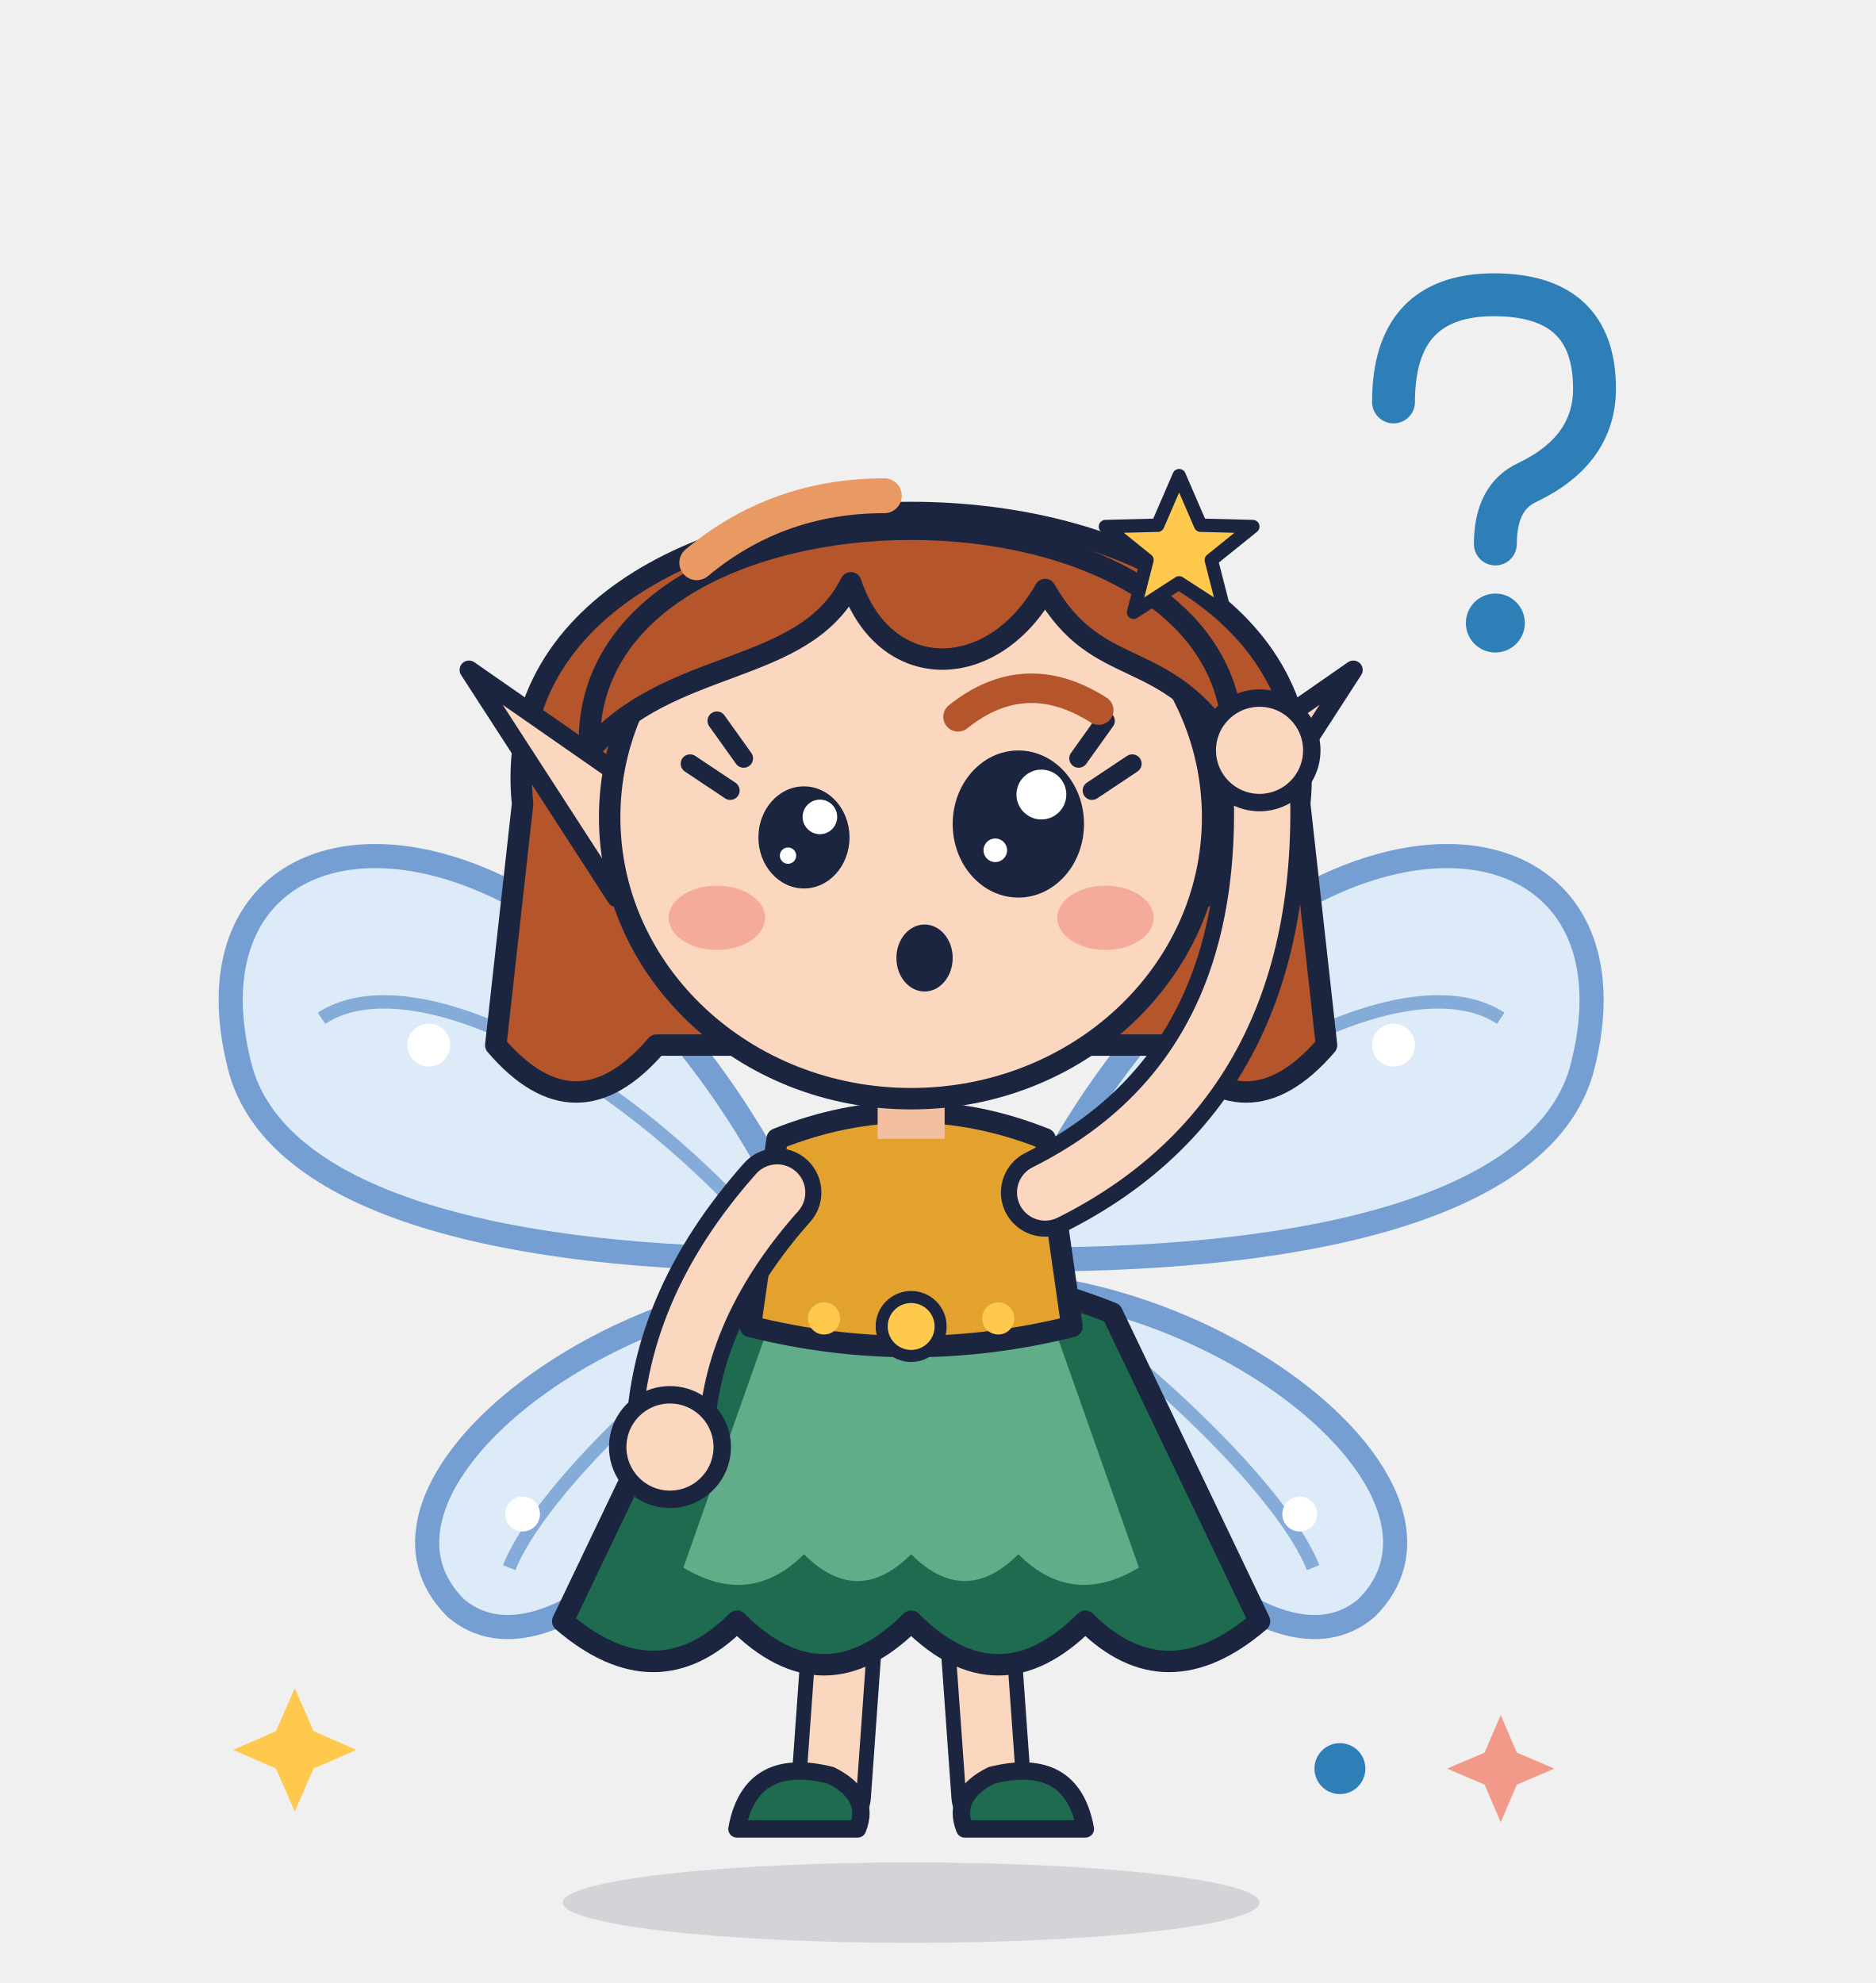
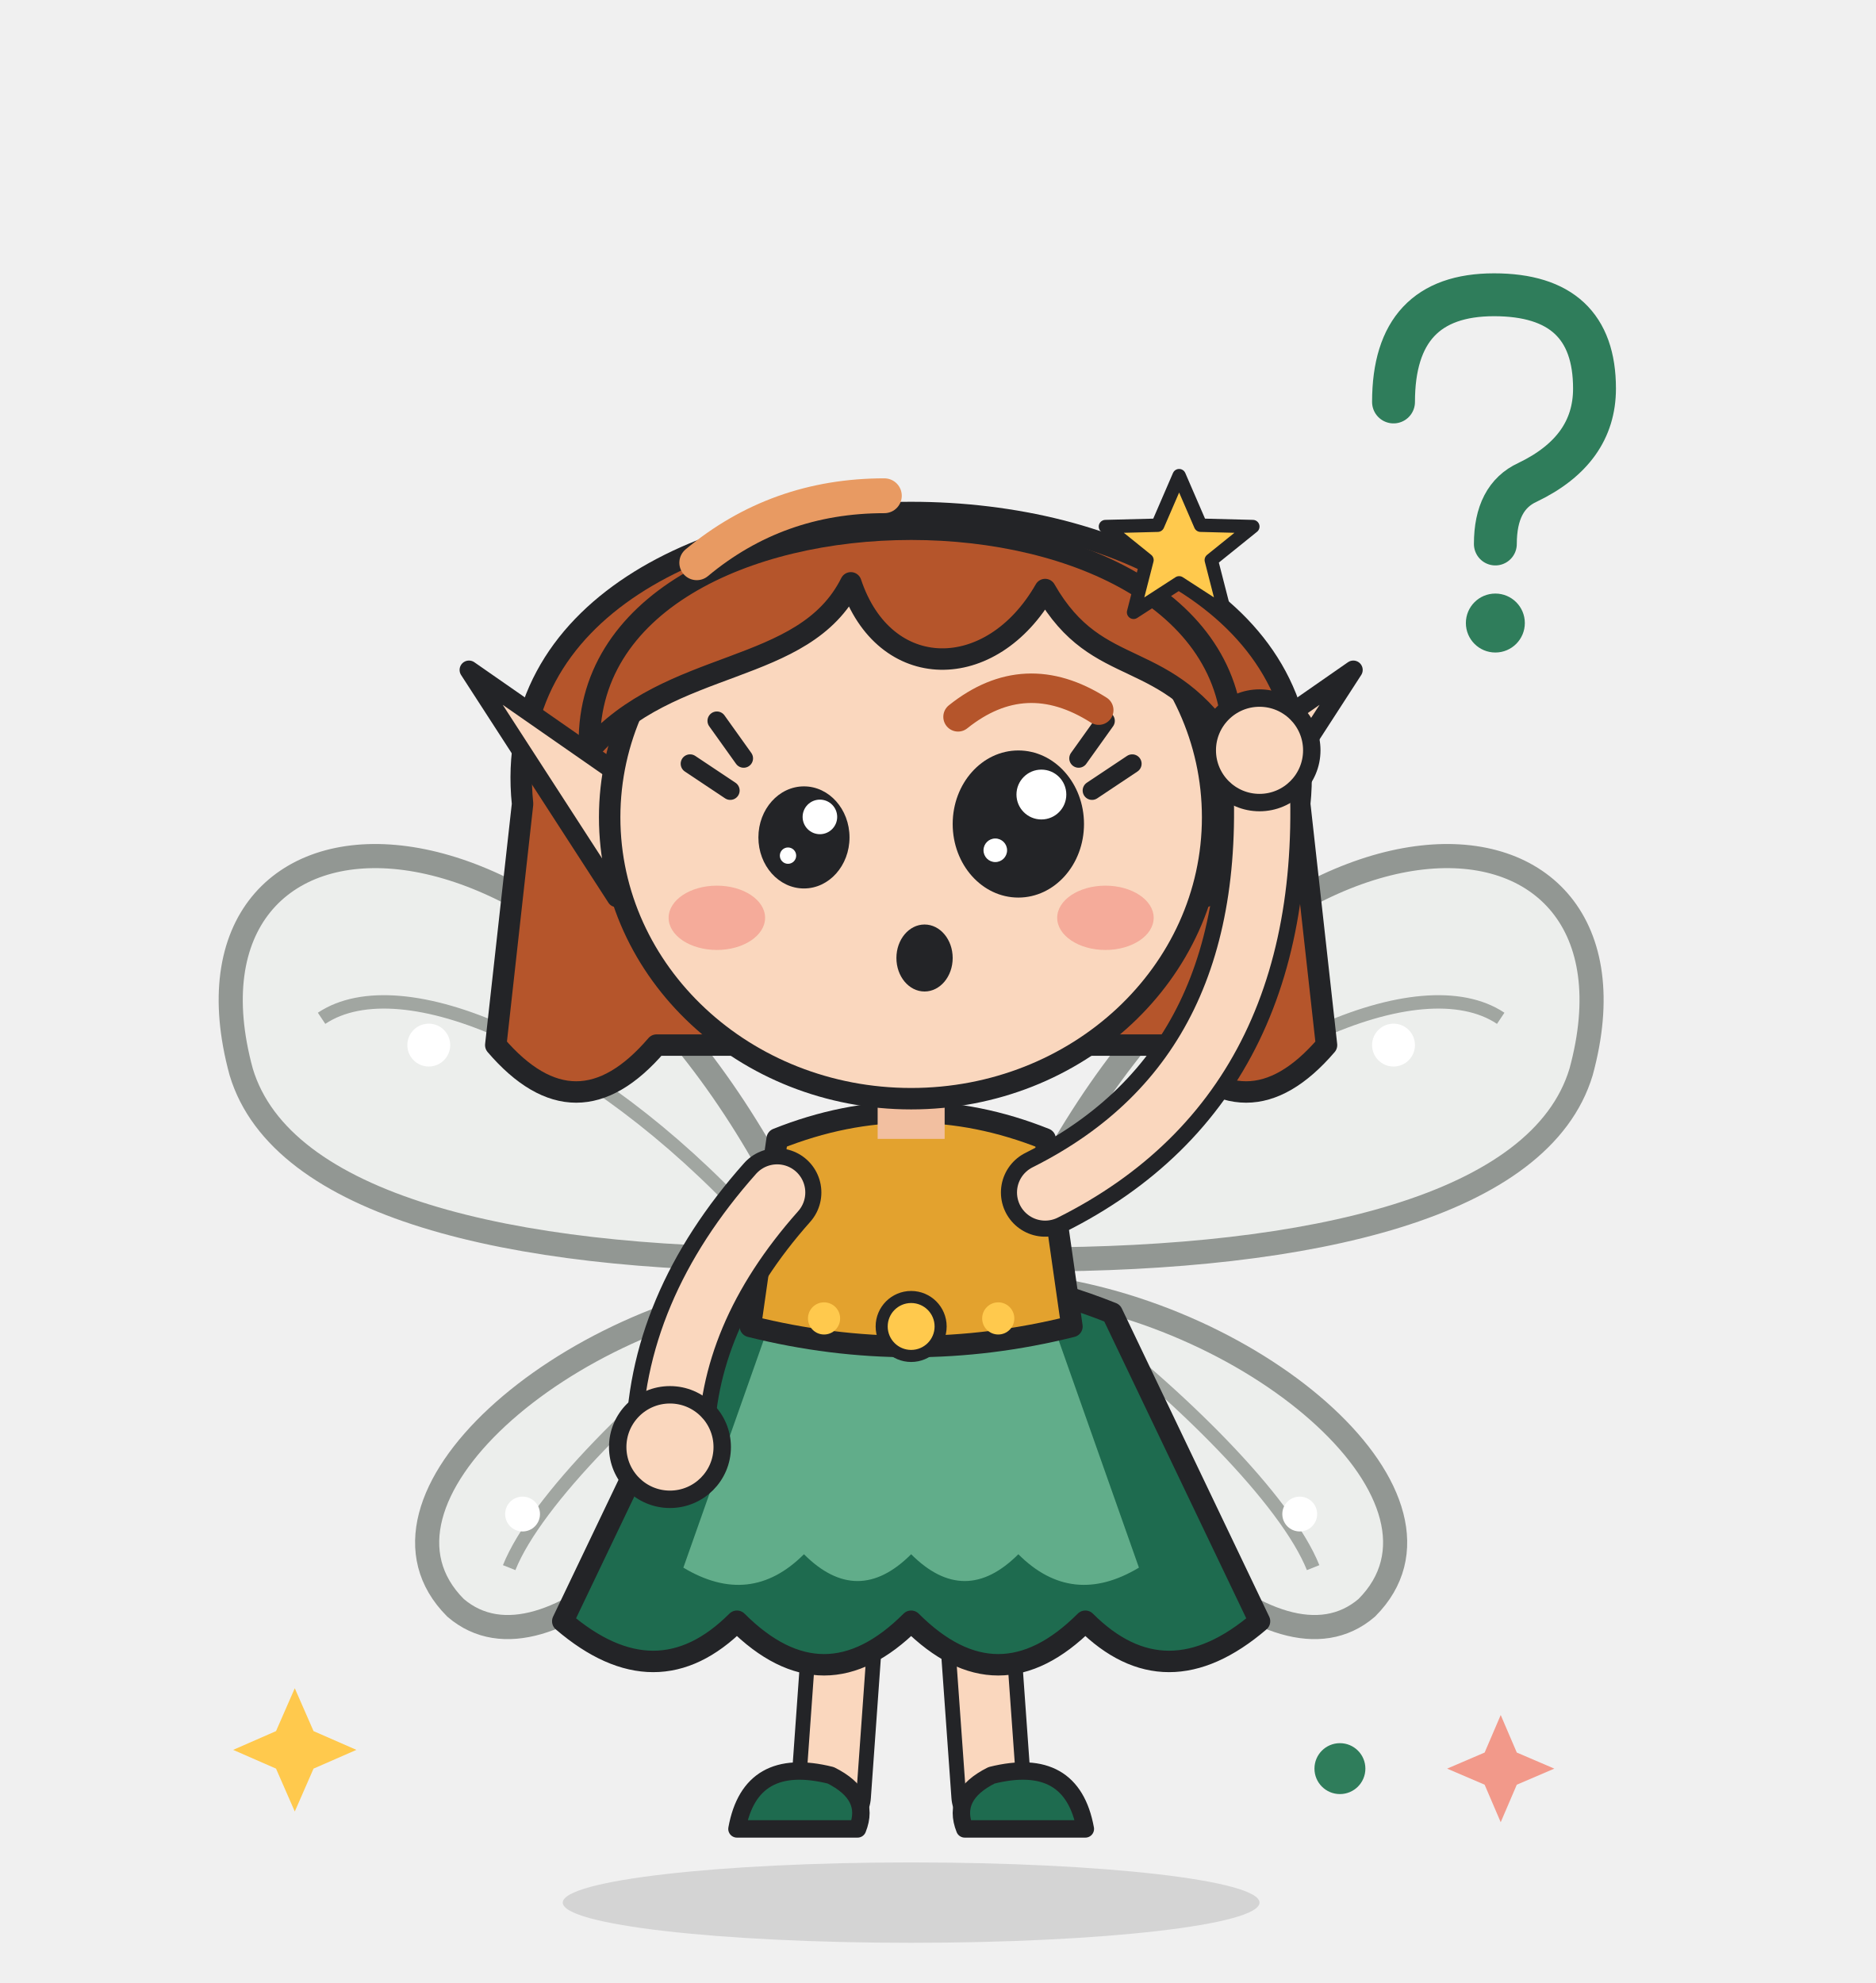
<svg xmlns="http://www.w3.org/2000/svg" viewBox="-8 -28 140 148" width="280" height="296" role="img" aria-labelledby="t">
  <style>.rd-wingL{transform-box:fill-box;transform-origin:100% 70%;animation:rd-flapL .38s ease-in-out infinite alternate}
.rd-wingR{transform-box:fill-box;transform-origin:0% 70%;animation:rd-flapR .38s ease-in-out infinite alternate}
.rd-star{transform-box:fill-box;transform-origin:center;animation:rd-star 2.2s ease-in-out infinite}
.rd-dust{transform-box:fill-box;transform-origin:center;animation:rd-dust 3s ease-in infinite}.rd-dust.b{animation-delay:1s}.rd-dust.c{animation-delay:2s}
.rd-shine{animation:rd-shine 3s ease-in-out infinite}
.rd-all{transform-box:fill-box;transform-origin:50% 100%;animation:rd-float 2.4s ease-in-out infinite}
.rd-look{animation:rd-look 5s ease-in-out infinite}
.rd-swing{transform-box:fill-box;transform-origin:100% 0%;animation:rd-swing 1.6s ease-in-out infinite alternate}
.rd-tip{transform-box:fill-box;transform-origin:center;animation:rd-tip 1.2s ease-in-out infinite alternate}
.rd-cheek{animation:rd-cheek 2.4s ease-in-out infinite}
.rd-dust,.rd-look,.rd-eyes,.rd-mouth-t,.rd-wave,.rd-bulb,.rd-ping,.rd-spark,.rd-dot,.rd-drop,.rd-sym,.rd-armL,.rd-armR,.rd-q{transform-box:fill-box;transform-origin:center}
.rd-eyes{animation:rd-blink 3.2s infinite}
.rd-ping{animation:rd-ping 2.4s ease-out infinite;transform-origin:50% 100%}
.rd-ping.b{animation-delay:.5s}
.rd-wave{transform-origin:0% 100%;animation:rd-wave .55s ease-in-out infinite alternate}
.rd-mouth-t{animation:rd-talk .24s ease-in-out infinite alternate}
.rd-snd{animation:rd-fade 1s ease-in-out infinite}.rd-snd.b{animation-delay:.3s}
.rd-bulb{animation:rd-pop 1.4s ease-in-out infinite alternate}
.rd-dot{animation:rd-fade 1.6s ease-in-out infinite}.rd-dot.b{animation-delay:.25s}.rd-dot.c{animation-delay:.5s}
.rd-spark{animation:rd-twinkle 1.1s ease-in-out infinite alternate}.rd-spark.b{animation-delay:.35s}.rd-spark.c{animation-delay:.7s}
.rd-jump{animation:rd-jump .5s cubic-bezier(.3,0,.5,1) infinite alternate}
.rd-drop{animation:rd-drop 1.8s ease-in infinite}
.rd-sym{animation:rd-bob 1.8s ease-in-out infinite alternate}.rd-sym.b{animation-delay:.4s}.rd-sym.c{animation-delay:.8s}
.rd-q{animation:rd-tilt 1.6s ease-in-out infinite alternate}
.rd-point{transform-box:fill-box;transform-origin:0% 100%;animation:rd-point .8s ease-in-out infinite alternate}
.rd-fist{transform-box:fill-box;transform-origin:100% 100%;animation:rd-fist .5s ease-in-out infinite alternate}
@keyframes rd-float{0%,100%{transform:translateY(0) rotate(0deg) scale(1,1)}25%{transform:translateY(-5px) rotate(-2.5deg) scale(.98,1.03)}50%{transform:translateY(-7px) rotate(0deg) scale(1,1)}75%{transform:translateY(-5px) rotate(2.5deg) scale(.98,1.03)}}
@keyframes rd-flapL{from{transform:rotate(8deg) scaleX(1)}to{transform:rotate(-14deg) scaleX(.72)}}
@keyframes rd-flapR{from{transform:rotate(-8deg) scaleX(1)}to{transform:rotate(14deg) scaleX(.72)}}
@keyframes rd-star{0%,100%{transform:rotate(0deg) scale(1)}50%{transform:rotate(72deg) scale(1.22)}}
@keyframes rd-dust{0%{transform:translateY(8px) scale(.3);opacity:0}20%{opacity:1}100%{transform:translateY(-26px) scale(1) rotate(90deg);opacity:0}}
@keyframes rd-shine{0%,100%{opacity:.35}50%{opacity:.75}}
@keyframes rd-look{0%,30%,100%{transform:translateX(0)}38%,55%{transform:translateX(-2.5px)}63%,80%{transform:translateX(2.5px)}}
@keyframes rd-swing{from{transform:rotate(-12deg)}to{transform:rotate(10deg)}}
@keyframes rd-tip{from{transform:scale(.85)}to{transform:scale(1.25)}}
@keyframes rd-cheek{0%,100%{opacity:.35}50%{opacity:.75}}
@keyframes rd-blink{0%,93%,100%{transform:scaleY(1)}96.5%{transform:scaleY(.08)}}
@keyframes rd-ping{0%{opacity:.9;transform:scale(.5)}100%{opacity:0;transform:scale(1.25)}}
@keyframes rd-wave{from{transform:rotate(-18deg)}to{transform:rotate(24deg)}}
@keyframes rd-talk{from{transform:scaleY(.3)}to{transform:scaleY(1.4)}}
@keyframes rd-fade{0%,100%{opacity:.15}50%{opacity:1}}
@keyframes rd-pop{from{transform:scale(.8) rotate(-6deg)}to{transform:scale(1.2) rotate(6deg)}}
@keyframes rd-twinkle{from{transform:scale(.4) rotate(0deg);opacity:.3}to{transform:scale(1.1) rotate(25deg);opacity:1}}
@keyframes rd-jump{from{transform:translateY(0) scale(1.04,.96)}to{transform:translateY(-12px) scale(.97,1.04)}}
@keyframes rd-drop{0%{transform:translateY(-3px);opacity:0}25%{opacity:1}100%{transform:translateY(9px);opacity:0}}
@keyframes rd-bob{from{transform:translateY(4px) rotate(-8deg)}to{transform:translateY(-5px) rotate(8deg)}}
@keyframes rd-tilt{from{transform:rotate(-14deg) translateY(2px)}to{transform:rotate(14deg) translateY(-3px)}}
@keyframes rd-point{from{transform:rotate(4deg)}to{transform:rotate(-16deg)}}
@keyframes rd-fist{from{transform:rotate(-6deg)}to{transform:rotate(16deg)}}
@media (prefers-reduced-motion:reduce){.rd-all,.rd-all *{animation:none!important}}</style>
-   <ellipse cx="60" cy="114" rx="26" ry="3" fill="#1B2540" opacity=".14" />
+   <ellipse cx="60" cy="114" rx="26" ry="3" fill="#232427" opacity=".14" />
  <path class="rd-dust" d="M14 98 l1.4 3.2 l3.2 1.4 l-3.2 1.4 l-1.4 3.2 l-1.4 -3.2 l-3.2 -1.4 l3.2 -1.4 z" fill="#FFC94D" />
  <path class="rd-dust b" d="M104 100 l1.2 2.8 l2.8 1.2 l-2.8 1.2 l-1.2 2.8 l-1.2 -2.8 l-2.8 -1.2 l2.8 -1.2 z" fill="#F2998A" />
-   <circle class="rd-dust c" cx="92" cy="104" r="1.9" fill="#2E7FB8" />
+   <circle class="rd-dust c" cx="92" cy="104" r="1.9" fill="#2F7D5B" />
  <g class="rd-all">
    <g>
      <g class="rd-wingL">
-         <path d="M51 62 C34 28 4 30 10 52 C13 62 30 66 51 66 Z" fill="#DCEBFA" stroke="#6F9BD1" stroke-width="1.8" stroke-linejoin="round" opacity=".95" />
-         <path d="M51 68 C34 70 18 84 26 92 C33 98 46 84 51 72 Z" fill="#DCEBFA" stroke="#6F9BD1" stroke-width="1.8" stroke-linejoin="round" opacity=".95" />
-         <path d="M48 63 C36 50 22 44 16 48 M48 70 C40 76 32 84 30 89" fill="none" stroke="#6F9BD1" stroke-width="1" opacity=".8" />
+         <path d="M51 62 C34 28 4 30 10 52 C13 62 30 66 51 66 Z" fill="#ECEEEC" stroke="#8E938F" stroke-width="1.8" stroke-linejoin="round" opacity=".95" />
+         <path d="M51 68 C34 70 18 84 26 92 C33 98 46 84 51 72 Z" fill="#ECEEEC" stroke="#8E938F" stroke-width="1.8" stroke-linejoin="round" opacity=".95" />
+         <path d="M48 63 C36 50 22 44 16 48 M48 70 C40 76 32 84 30 89" fill="none" stroke="#8E938F" stroke-width="1" opacity=".8" />
        <circle cx="24" cy="50" r="1.6" fill="#FFFFFF" />
        <circle cx="31" cy="85" r="1.3" fill="#FFFFFF" />
      </g>
      <g class="rd-wingR">
-         <path d="M69 62 C86 28 116 30 110 52 C107 62 90 66 69 66 Z" fill="#DCEBFA" stroke="#6F9BD1" stroke-width="1.8" stroke-linejoin="round" opacity=".95" />
-         <path d="M69 68 C86 70 102 84 94 92 C87 98 74 84 69 72 Z" fill="#DCEBFA" stroke="#6F9BD1" stroke-width="1.8" stroke-linejoin="round" opacity=".95" />
-         <path d="M72 63 C84 50 98 44 104 48 M72 70 C80 76 88 84 90 89" fill="none" stroke="#6F9BD1" stroke-width="1" opacity=".8" />
+         <path d="M69 62 C86 28 116 30 110 52 C107 62 90 66 69 66 Z" fill="#ECEEEC" stroke="#8E938F" stroke-width="1.8" stroke-linejoin="round" opacity=".95" />
+         <path d="M69 68 C86 70 102 84 94 92 C87 98 74 84 69 72 Z" fill="#ECEEEC" stroke="#8E938F" stroke-width="1.8" stroke-linejoin="round" opacity=".95" />
+         <path d="M72 63 C84 50 98 44 104 48 M72 70 C80 76 88 84 90 89" fill="none" stroke="#8E938F" stroke-width="1" opacity=".8" />
        <circle cx="96" cy="50" r="1.6" fill="#FFFFFF" />
        <circle cx="89" cy="85" r="1.3" fill="#FFFFFF" />
      </g>
-       <path d="M55 92 L54 106 M65 92 L66 106" stroke="#1B2540" stroke-width="6" stroke-linecap="round" />
+       <path d="M55 92 L54 106 M65 92 L66 106" stroke="#232427" stroke-width="6" stroke-linecap="round" />
      <path d="M55 92 L54 106 M65 92 L66 106" stroke="#FAD7BE" stroke-width="3.8" stroke-linecap="round" />
-       <path d="M47 108.5 Q48 103 54 104.5 Q57 106 56 108.5 Z M73 108.5 Q72 103 66 104.5 Q63 106 64 108.5 Z" fill="#1E6B4F" stroke="#1B2540" stroke-width="1.3" stroke-linejoin="round" />
-       <path d="M45 70 Q60 64 75 70 L86 93 Q79 99 73 93 Q66.5 99.5 60 93 Q53.5 99.5 47 93 Q41 99 34 93 Z" fill="#1E6B4F" stroke="#1B2540" stroke-width="1.6" stroke-linejoin="round" />
+       <path d="M47 108.5 Q48 103 54 104.5 Q57 106 56 108.5 Z M73 108.5 Q72 103 66 104.5 Q63 106 64 108.5 Z" fill="#1E6B4F" stroke="#232427" stroke-width="1.3" stroke-linejoin="round" />
+       <path d="M45 70 Q60 64 75 70 L86 93 Q79 99 73 93 Q66.5 99.5 60 93 Q53.5 99.5 47 93 Q41 99 34 93 Z" fill="#1E6B4F" stroke="#232427" stroke-width="1.6" stroke-linejoin="round" />
      <path d="M49 72 Q60 68 71 72 L77 89 Q72 92 68 88 Q64 92 60 88 Q56 92 52 88 Q48 92 43 89 Z" fill="#6DB894" opacity=".85" />
-       <path d="M50 57 Q60 53 70 57 L72 71 Q60 74 48 71 Z" fill="#E3A22E" stroke="#1B2540" stroke-width="1.6" stroke-linejoin="round" />
-       <circle cx="60" cy="71" r="2.2" fill="#FFC94D" stroke="#1B2540" stroke-width=".9" />
+       <path d="M50 57 Q60 53 70 57 L72 71 Q60 74 48 71 Z" fill="#E3A22E" stroke="#232427" stroke-width="1.6" stroke-linejoin="round" />
+       <circle cx="60" cy="71" r="2.2" fill="#FFC94D" stroke="#232427" stroke-width=".9" />
      <circle cx="53.5" cy="70.4" r="1.2" fill="#FFC94D" />
      <circle cx="66.5" cy="70.4" r="1.2" fill="#FFC94D" />
      <path d="M57.5 51 h5 v6 h-5 Z" fill="#F2BFA0" />
-       <path d="M31 32 C28 3 92 3 89 32 L91 50 Q85 57 79 50 L41 50 Q35 57 29 50 Z" fill="#B5552B" stroke="#1B2540" stroke-width="1.6" stroke-linejoin="round" />
-       <path d="M38.5 30 L27 22 L38 39 Z M81.5 30 L93 22 L82 39 Z" fill="#FAD7BE" stroke="#1B2540" stroke-width="1.4" stroke-linejoin="round" />
-       <ellipse cx="60" cy="33" rx="22.5" ry="21" fill="#FAD7BE" stroke="#1B2540" stroke-width="1.6" />
+       <path d="M31 32 C28 3 92 3 89 32 L91 50 Q85 57 79 50 L41 50 Q35 57 29 50 Z" fill="#B5552B" stroke="#232427" stroke-width="1.6" stroke-linejoin="round" />
+       <path d="M38.5 30 L27 22 L38 39 Z M81.5 30 L93 22 L82 39 Z" fill="#FAD7BE" stroke="#232427" stroke-width="1.4" stroke-linejoin="round" />
+       <ellipse cx="60" cy="33" rx="22.5" ry="21" fill="#FAD7BE" stroke="#232427" stroke-width="1.6" />
      <g class="rd-cheek">
        <ellipse cx="45.5" cy="40.5" rx="3.6" ry="2.4" fill="#F2998A" opacity=".7" />
        <ellipse cx="74.5" cy="40.5" rx="3.6" ry="2.4" fill="#F2998A" opacity=".7" />
      </g>
      <g class="rd-look">
        <g class="rd-eyes">
-           <ellipse cx="52" cy="34.5" rx="3.4" ry="3.81" fill="#1B2540" />
+           <ellipse cx="52" cy="34.5" rx="3.4" ry="3.81" fill="#232427" />
          <circle cx="53.19" cy="32.97" r="1.29" fill="#FFFFFF" />
          <circle cx="50.81" cy="35.86" r="0.61" fill="#FFFFFF" />
-           <ellipse cx="68" cy="33.5" rx="4.9" ry="5.49" fill="#1B2540" />
+           <ellipse cx="68" cy="33.5" rx="4.9" ry="5.49" fill="#232427" />
          <circle cx="69.72" cy="31.3" r="1.86" fill="#FFFFFF" />
          <circle cx="66.28" cy="35.46" r="0.88" fill="#FFFFFF" />
-           <path d="M46.5 31 l-3 -2 M47.5 28.6 l-2 -2.8 M73.5 31 l3 -2 M72.5 28.6 l2 -2.8" stroke="#1B2540" stroke-width="1.4" stroke-linecap="round" />
+           <path d="M46.5 31 l-3 -2 M47.5 28.6 l-2 -2.8 M73.5 31 l3 -2 M72.5 28.6 l2 -2.8" stroke="#232427" stroke-width="1.4" stroke-linecap="round" />
          <path d="M63.5 25.5 Q68.5 21.5 74 25" fill="none" stroke="#B5552B" stroke-width="2.2" stroke-linecap="round" />
        </g>
      </g>
-       <ellipse cx="61" cy="43.5" rx="2.1" ry="2.5" fill="#1B2540" />
-       <path d="M36 28 C35 6 85 6 84 28 C79 20 74 23 70 16 C66 23 58 23 55.5 15.5 C52 22.5 42 21 36 28 Z" fill="#B5552B" stroke="#1B2540" stroke-width="1.6" stroke-linejoin="round" />
+       <ellipse cx="61" cy="43.5" rx="2.1" ry="2.5" fill="#232427" />
+       <path d="M36 28 C35 6 85 6 84 28 C79 20 74 23 70 16 C66 23 58 23 55.5 15.5 C52 22.5 42 21 36 28 Z" fill="#B5552B" stroke="#232427" stroke-width="1.6" stroke-linejoin="round" />
      <path class="rd-shine" d="M44 14 Q50 9 58 9" fill="none" stroke="#E89A62" stroke-width="2.6" stroke-linecap="round" />
      <g transform="translate(80 13)">
-         <path class="rd-tip" d="M0 -5.5 L1.6 -1.8 L5.5 -1.7 L2.4 .8 L3.4 4.7 L0 2.5 L-3.4 4.7 L-2.4 .8 L-5.5 -1.7 L-1.6 -1.8 Z" fill="#FFC94D" stroke="#1B2540" stroke-width="1" stroke-linejoin="round" />
+         <path class="rd-tip" d="M0 -5.5 L1.6 -1.8 L5.5 -1.7 L2.4 .8 L3.4 4.7 L0 2.5 L-3.4 4.7 L-2.4 .8 L-5.5 -1.7 L-1.6 -1.8 Z" fill="#FFC94D" stroke="#232427" stroke-width="1" stroke-linejoin="round" />
      </g>
      <g class="rd-swing">
-         <path d="M50 61 Q42 70 42 80" fill="none" stroke="#1B2540" stroke-width="6.6" stroke-linecap="round" />
+         <path d="M50 61 Q42 70 42 80" fill="none" stroke="#232427" stroke-width="6.6" stroke-linecap="round" />
        <path d="M50 61 Q42 70 42 80" fill="none" stroke="#FAD7BE" stroke-width="4.2" stroke-linecap="round" />
-         <circle cx="42" cy="80" r="3.9" fill="#FAD7BE" stroke="#1B2540" stroke-width="1.3" />
+         <circle cx="42" cy="80" r="3.9" fill="#FAD7BE" stroke="#232427" stroke-width="1.3" />
      </g>
      <g>
-         <path d="M70 61 Q88 52 86 28" fill="none" stroke="#1B2540" stroke-width="6.6" stroke-linecap="round" />
+         <path d="M70 61 Q88 52 86 28" fill="none" stroke="#232427" stroke-width="6.6" stroke-linecap="round" />
        <path d="M70 61 Q88 52 86 28" fill="none" stroke="#FAD7BE" stroke-width="4.2" stroke-linecap="round" />
-         <circle cx="86" cy="28" r="3.9" fill="#FAD7BE" stroke="#1B2540" stroke-width="1.3" />
+         <circle cx="86" cy="28" r="3.9" fill="#FAD7BE" stroke="#232427" stroke-width="1.3" />
      </g>
      <g class="rd-q">
-         <path d="M96 2 q0 -8 7.5 -8 q7.5 0 7.5 7 q0 4.6 -5 7 q-2.4 1.1 -2.4 4.6" fill="none" stroke="#2E7FB8" stroke-width="3.2" stroke-linecap="round" />
-         <circle cx="103.6" cy="18.5" r="2.2" fill="#2E7FB8" />
+         <path d="M96 2 q0 -8 7.5 -8 q7.5 0 7.5 7 q0 4.6 -5 7 q-2.4 1.1 -2.4 4.6" fill="none" stroke="#2F7D5B" stroke-width="3.2" stroke-linecap="round" />
+         <circle cx="103.6" cy="18.5" r="2.2" fill="#2F7D5B" />
      </g>
    </g>
  </g>
</svg>
